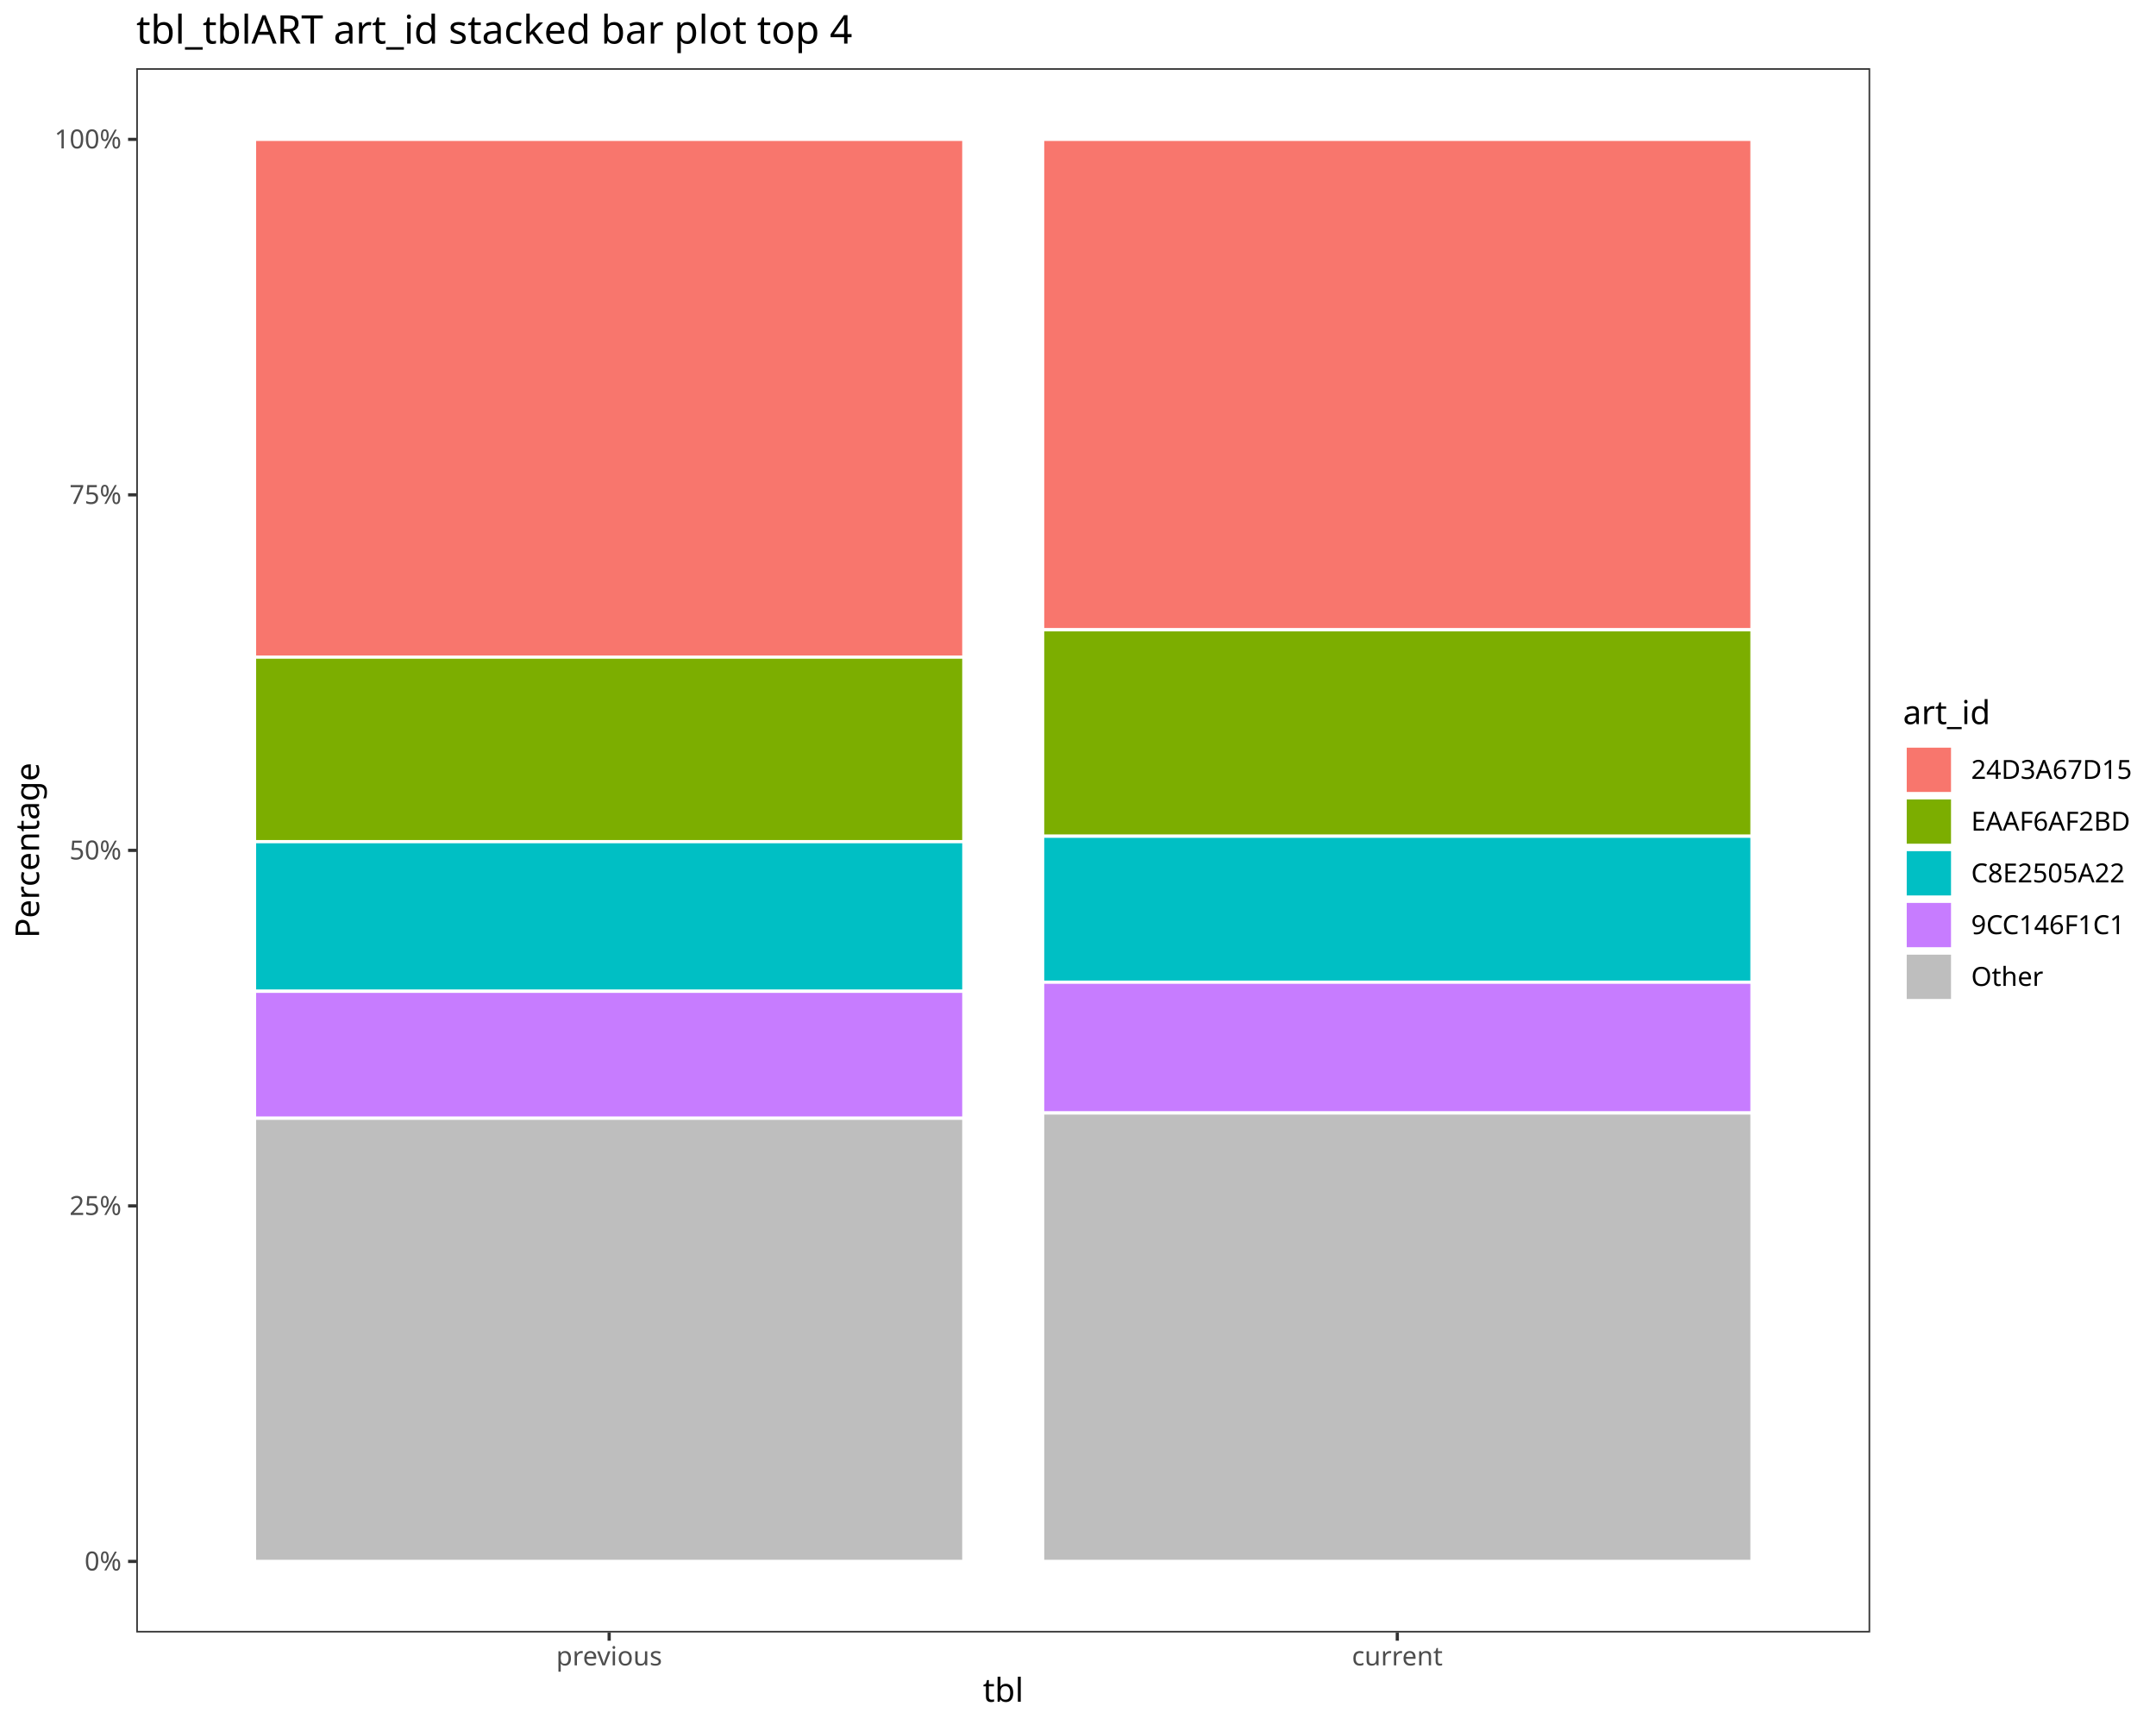
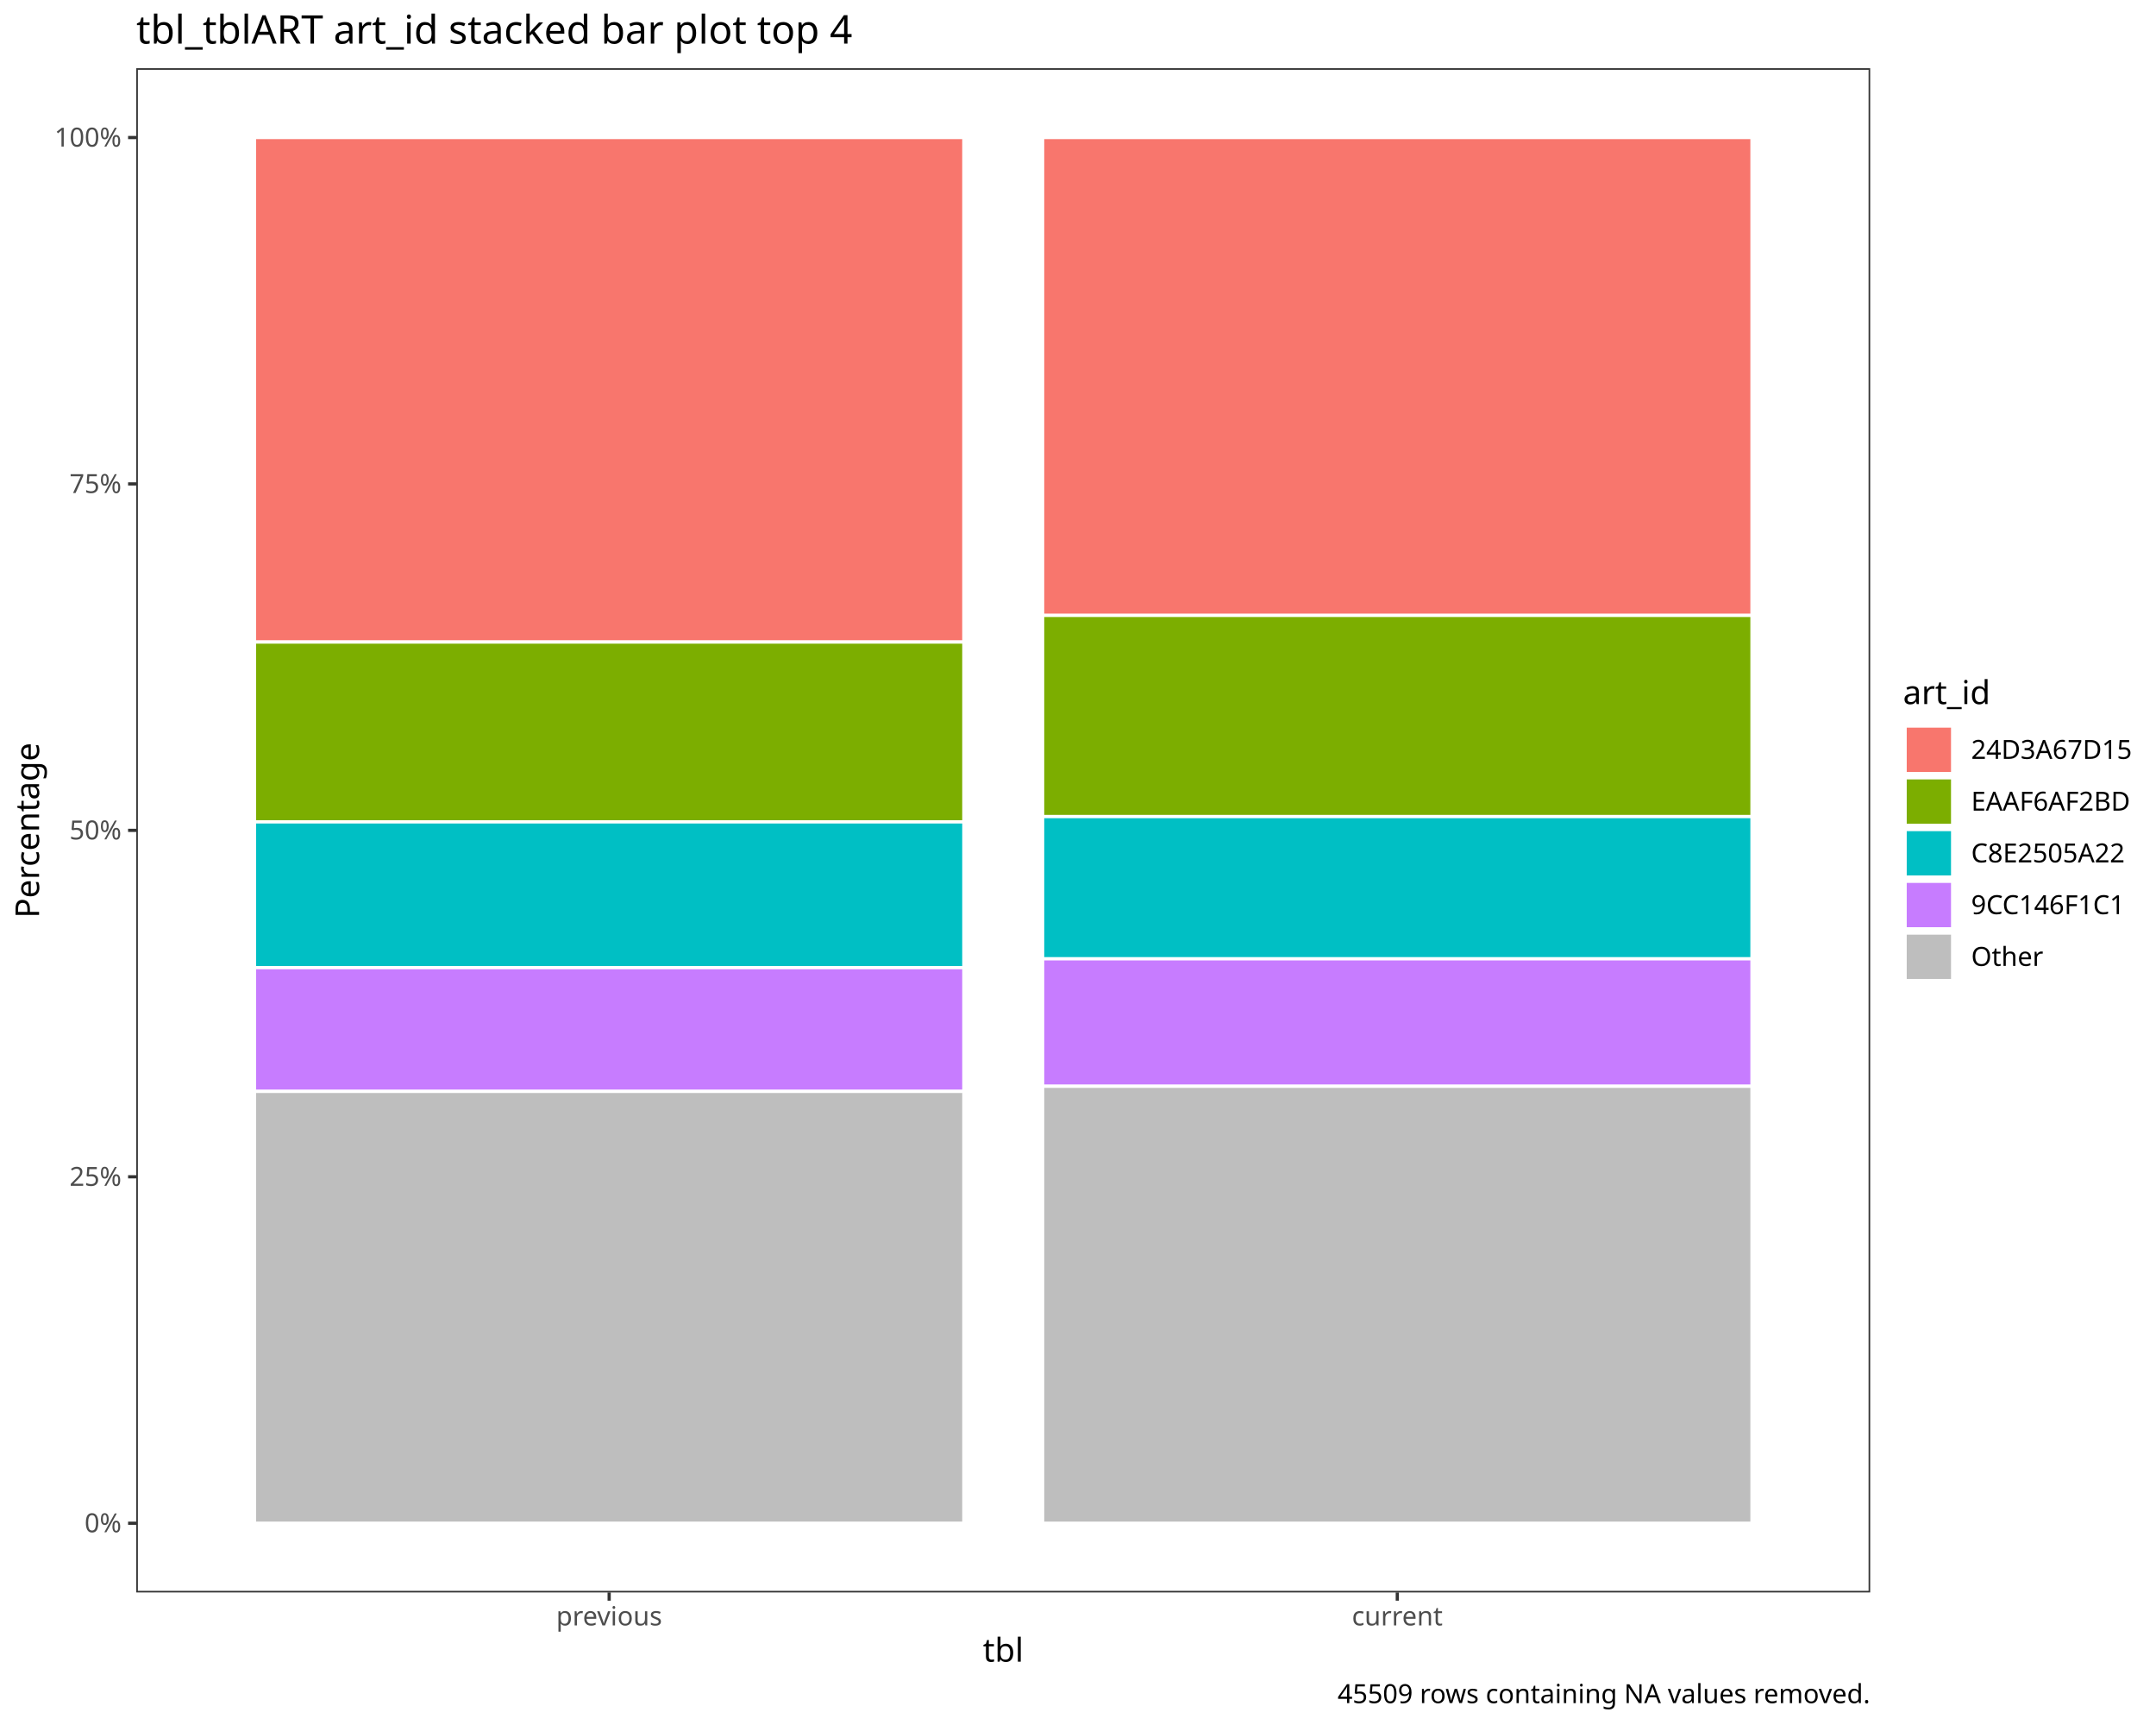
<svg xmlns="http://www.w3.org/2000/svg" class="svglite" data-engine-version="2.0" width="720.00pt" height="576.00pt" viewBox="0 0 720.00 576.00">
  <defs>
    <style type="text/css">
    .svglite line, .svglite polyline, .svglite polygon, .svglite path, .svglite rect, .svglite circle {
      fill: none;
      stroke: #000000;
      stroke-linecap: round;
      stroke-linejoin: round;
      stroke-miterlimit: 10.00;
    }
  </style>
  </defs>
  <rect width="100%" height="100%" style="stroke: none; fill: #FFFFFF;" />
  <defs>
    <clipPath id="cpMC4wMHw3MjAuMDB8MC4wMHw1NzYuMDA=">
      <rect x="0.00" y="0.00" width="720.00" height="576.00" />
    </clipPath>
  </defs>
  <g clip-path="url(#cpMC4wMHw3MjAuMDB8MC4wMHw1NzYuMDA=)">
    <rect x="0.00" y="0.00" width="720.00" height="576.00" style="stroke-width: 1.07; stroke: #FFFFFF; fill: #FFFFFF;" />
  </g>
  <defs>
-     <clipPath id="cpNDUuNTF8NjI0LjU1fDIyLjc4fDU0NS4xMQ==">
-       <rect x="45.51" y="22.78" width="579.04" height="522.33" />
+     <clipPath id="cpNDUuNTF8NjI0LjU1fDIyLjc4fDUzMS43NQ==">
+       <rect x="45.51" y="22.78" width="579.04" height="508.97" />
    </clipPath>
  </defs>
-   <g clip-path="url(#cpNDUuNTF8NjI0LjU1fDIyLjc4fDU0NS4xMQ==)">
-     <rect x="45.51" y="22.78" width="579.04" height="522.33" style="stroke-width: 1.07; stroke: none; fill: #FFFFFF;" />
-     <rect x="84.99" y="46.53" width="236.88" height="172.89" style="stroke-width: 1.07; stroke: #FFFFFF; stroke-linecap: butt; stroke-linejoin: miter; fill: #F8766D;" />
-     <rect x="84.99" y="219.42" width="236.88" height="61.62" style="stroke-width: 1.07; stroke: #FFFFFF; stroke-linecap: butt; stroke-linejoin: miter; fill: #7CAE00;" />
-     <rect x="84.99" y="281.04" width="236.88" height="49.95" style="stroke-width: 1.07; stroke: #FFFFFF; stroke-linecap: butt; stroke-linejoin: miter; fill: #00BFC4;" />
-     <rect x="84.99" y="331.00" width="236.88" height="42.40" style="stroke-width: 1.07; stroke: #FFFFFF; stroke-linecap: butt; stroke-linejoin: miter; fill: #C77CFF;" />
-     <rect x="84.99" y="373.40" width="236.88" height="147.97" style="stroke-width: 1.07; stroke: #FFFFFF; stroke-linecap: butt; stroke-linejoin: miter; fill: #BEBEBE;" />
-     <rect x="348.19" y="46.53" width="236.88" height="163.77" style="stroke-width: 1.07; stroke: #FFFFFF; stroke-linecap: butt; stroke-linejoin: miter; fill: #F8766D;" />
-     <rect x="348.19" y="210.29" width="236.88" height="68.93" style="stroke-width: 1.07; stroke: #FFFFFF; stroke-linecap: butt; stroke-linejoin: miter; fill: #7CAE00;" />
-     <rect x="348.19" y="279.23" width="236.88" height="48.75" style="stroke-width: 1.07; stroke: #FFFFFF; stroke-linecap: butt; stroke-linejoin: miter; fill: #00BFC4;" />
-     <rect x="348.19" y="327.97" width="236.88" height="43.67" style="stroke-width: 1.07; stroke: #FFFFFF; stroke-linecap: butt; stroke-linejoin: miter; fill: #C77CFF;" />
-     <rect x="348.19" y="371.64" width="236.88" height="149.73" style="stroke-width: 1.07; stroke: #FFFFFF; stroke-linecap: butt; stroke-linejoin: miter; fill: #BEBEBE;" />
-     <rect x="45.51" y="22.78" width="579.04" height="522.33" style="stroke-width: 1.07; stroke: #333333;" />
+   <g clip-path="url(#cpNDUuNTF8NjI0LjU1fDIyLjc4fDUzMS43NQ==)">
+     <rect x="45.51" y="22.78" width="579.04" height="508.97" style="stroke-width: 1.07; stroke: none; fill: #FFFFFF;" />
+     <rect x="84.99" y="45.92" width="236.88" height="168.47" style="stroke-width: 1.07; stroke: #FFFFFF; stroke-linecap: butt; stroke-linejoin: miter; fill: #F8766D;" />
+     <rect x="84.99" y="214.39" width="236.88" height="60.05" style="stroke-width: 1.07; stroke: #FFFFFF; stroke-linecap: butt; stroke-linejoin: miter; fill: #7CAE00;" />
+     <rect x="84.99" y="274.44" width="236.88" height="48.68" style="stroke-width: 1.07; stroke: #FFFFFF; stroke-linecap: butt; stroke-linejoin: miter; fill: #00BFC4;" />
+     <rect x="84.99" y="323.11" width="236.88" height="41.32" style="stroke-width: 1.07; stroke: #FFFFFF; stroke-linecap: butt; stroke-linejoin: miter; fill: #C77CFF;" />
+     <rect x="84.99" y="364.43" width="236.88" height="144.18" style="stroke-width: 1.07; stroke: #FFFFFF; stroke-linecap: butt; stroke-linejoin: miter; fill: #BEBEBE;" />
+     <rect x="348.19" y="45.92" width="236.88" height="159.58" style="stroke-width: 1.07; stroke: #FFFFFF; stroke-linecap: butt; stroke-linejoin: miter; fill: #F8766D;" />
+     <rect x="348.19" y="205.49" width="236.88" height="67.17" style="stroke-width: 1.07; stroke: #FFFFFF; stroke-linecap: butt; stroke-linejoin: miter; fill: #7CAE00;" />
+     <rect x="348.19" y="272.67" width="236.88" height="47.50" style="stroke-width: 1.07; stroke: #FFFFFF; stroke-linecap: butt; stroke-linejoin: miter; fill: #00BFC4;" />
+     <rect x="348.19" y="320.16" width="236.88" height="42.55" style="stroke-width: 1.07; stroke: #FFFFFF; stroke-linecap: butt; stroke-linejoin: miter; fill: #C77CFF;" />
+     <rect x="348.19" y="362.72" width="236.88" height="145.90" style="stroke-width: 1.07; stroke: #FFFFFF; stroke-linecap: butt; stroke-linejoin: miter; fill: #BEBEBE;" />
+     <rect x="45.51" y="22.78" width="579.04" height="508.97" style="stroke-width: 1.07; stroke: #333333;" />
  </g>
  <g clip-path="url(#cpMC4wMHw3MjAuMDB8MC4wMHw1NzYuMDA=)">
-     <text x="40.58" y="524.40" text-anchor="end" style="font-size: 8.80px; fill: #4D4D4D; font-family: sans;" textLength="12.72px" lengthAdjust="spacingAndGlyphs">0%</text>
-     <text x="40.58" y="405.69" text-anchor="end" style="font-size: 8.80px; fill: #4D4D4D; font-family: sans;" textLength="17.61px" lengthAdjust="spacingAndGlyphs">25%</text>
-     <text x="40.58" y="286.98" text-anchor="end" style="font-size: 8.80px; fill: #4D4D4D; font-family: sans;" textLength="17.61px" lengthAdjust="spacingAndGlyphs">50%</text>
-     <text x="40.58" y="168.26" text-anchor="end" style="font-size: 8.80px; fill: #4D4D4D; font-family: sans;" textLength="17.61px" lengthAdjust="spacingAndGlyphs">75%</text>
-     <text x="40.58" y="49.55" text-anchor="end" style="font-size: 8.80px; fill: #4D4D4D; font-family: sans;" textLength="22.51px" lengthAdjust="spacingAndGlyphs">100%</text>
-     <polyline points="42.77,521.37 45.51,521.37 " style="stroke-width: 1.07; stroke: #333333; stroke-linecap: butt;" />
-     <polyline points="42.77,402.66 45.51,402.66 " style="stroke-width: 1.07; stroke: #333333; stroke-linecap: butt;" />
-     <polyline points="42.77,283.95 45.51,283.95 " style="stroke-width: 1.07; stroke: #333333; stroke-linecap: butt;" />
-     <polyline points="42.77,165.24 45.51,165.24 " style="stroke-width: 1.07; stroke: #333333; stroke-linecap: butt;" />
-     <polyline points="42.77,46.53 45.51,46.53 " style="stroke-width: 1.07; stroke: #333333; stroke-linecap: butt;" />
-     <polyline points="203.43,547.85 203.43,545.11 " style="stroke-width: 1.07; stroke: #333333; stroke-linecap: butt;" />
-     <polyline points="466.63,547.85 466.63,545.11 " style="stroke-width: 1.07; stroke: #333333; stroke-linecap: butt;" />
-     <text x="203.43" y="556.10" text-anchor="middle" style="font-size: 8.80px; fill: #4D4D4D; font-family: sans;" textLength="33.27px" lengthAdjust="spacingAndGlyphs">previous</text>
-     <text x="466.63" y="556.10" text-anchor="middle" style="font-size: 8.80px; fill: #4D4D4D; font-family: sans;" textLength="27.39px" lengthAdjust="spacingAndGlyphs">current</text>
-     <text x="335.03" y="568.24" text-anchor="middle" style="font-size: 11.00px; font-family: sans;" textLength="11.62px" lengthAdjust="spacingAndGlyphs">tbl</text>
-     <text transform="translate(13.05,283.95) rotate(-90)" text-anchor="middle" style="font-size: 11.00px; font-family: sans;" textLength="56.27px" lengthAdjust="spacingAndGlyphs">Percentage</text>
-     <rect x="635.51" y="233.08" width="79.01" height="101.73" style="stroke-width: 1.07; stroke: none; fill: #FFFFFF;" />
-     <text x="635.51" y="241.79" style="font-size: 11.00px; font-family: sans;" textLength="27.52px" lengthAdjust="spacingAndGlyphs">art_id</text>
-     <rect x="635.51" y="248.41" width="17.28" height="17.28" style="stroke-width: 1.07; stroke: none; fill: #FFFFFF;" />
-     <rect x="636.22" y="249.12" width="15.86" height="15.86" style="stroke-width: 1.07; stroke: #FFFFFF; stroke-linecap: butt; stroke-linejoin: miter; fill: #F8766D;" />
-     <rect x="635.51" y="265.69" width="17.28" height="17.28" style="stroke-width: 1.07; stroke: none; fill: #FFFFFF;" />
-     <rect x="636.22" y="266.40" width="15.86" height="15.86" style="stroke-width: 1.07; stroke: #FFFFFF; stroke-linecap: butt; stroke-linejoin: miter; fill: #7CAE00;" />
-     <rect x="635.51" y="282.97" width="17.28" height="17.28" style="stroke-width: 1.07; stroke: none; fill: #FFFFFF;" />
-     <rect x="636.22" y="283.68" width="15.86" height="15.86" style="stroke-width: 1.07; stroke: #FFFFFF; stroke-linecap: butt; stroke-linejoin: miter; fill: #00BFC4;" />
-     <rect x="635.51" y="300.25" width="17.28" height="17.28" style="stroke-width: 1.07; stroke: none; fill: #FFFFFF;" />
-     <rect x="636.22" y="300.96" width="15.86" height="15.86" style="stroke-width: 1.07; stroke: #FFFFFF; stroke-linecap: butt; stroke-linejoin: miter; fill: #C77CFF;" />
-     <rect x="635.51" y="317.53" width="17.28" height="17.28" style="stroke-width: 1.07; stroke: none; fill: #FFFFFF;" />
-     <rect x="636.22" y="318.24" width="15.86" height="15.86" style="stroke-width: 1.07; stroke: #FFFFFF; stroke-linecap: butt; stroke-linejoin: miter; fill: #BEBEBE;" />
-     <text x="658.27" y="260.08" style="font-size: 8.80px; font-family: sans;" textLength="52.85px" lengthAdjust="spacingAndGlyphs">24D3A67D15</text>
-     <text x="658.27" y="277.36" style="font-size: 8.80px; font-family: sans;" textLength="56.25px" lengthAdjust="spacingAndGlyphs">EAAF6AF2BD</text>
-     <text x="658.27" y="294.64" style="font-size: 8.80px; font-family: sans;" textLength="52.36px" lengthAdjust="spacingAndGlyphs">C8E2505A22</text>
-     <text x="658.27" y="311.92" style="font-size: 8.80px; font-family: sans;" textLength="53.81px" lengthAdjust="spacingAndGlyphs">9CC146F1C1</text>
-     <text x="658.27" y="329.20" style="font-size: 8.80px; font-family: sans;" textLength="22.01px" lengthAdjust="spacingAndGlyphs">Other</text>
+     <text x="40.58" y="511.64" text-anchor="end" style="font-size: 8.80px; fill: #4D4D4D; font-family: sans;" textLength="12.72px" lengthAdjust="spacingAndGlyphs">0%</text>
+     <text x="40.58" y="395.97" text-anchor="end" style="font-size: 8.80px; fill: #4D4D4D; font-family: sans;" textLength="17.61px" lengthAdjust="spacingAndGlyphs">25%</text>
+     <text x="40.58" y="280.29" text-anchor="end" style="font-size: 8.80px; fill: #4D4D4D; font-family: sans;" textLength="17.61px" lengthAdjust="spacingAndGlyphs">50%</text>
+     <text x="40.58" y="164.62" text-anchor="end" style="font-size: 8.80px; fill: #4D4D4D; font-family: sans;" textLength="17.61px" lengthAdjust="spacingAndGlyphs">75%</text>
+     <text x="40.58" y="48.95" text-anchor="end" style="font-size: 8.80px; fill: #4D4D4D; font-family: sans;" textLength="22.51px" lengthAdjust="spacingAndGlyphs">100%</text>
+     <polyline points="42.77,508.62 45.51,508.62 " style="stroke-width: 1.07; stroke: #333333; stroke-linecap: butt;" />
+     <polyline points="42.77,392.94 45.51,392.94 " style="stroke-width: 1.07; stroke: #333333; stroke-linecap: butt;" />
+     <polyline points="42.77,277.27 45.51,277.27 " style="stroke-width: 1.07; stroke: #333333; stroke-linecap: butt;" />
+     <polyline points="42.77,161.59 45.51,161.59 " style="stroke-width: 1.07; stroke: #333333; stroke-linecap: butt;" />
+     <polyline points="42.77,45.92 45.51,45.92 " style="stroke-width: 1.07; stroke: #333333; stroke-linecap: butt;" />
+     <polyline points="203.43,534.49 203.43,531.75 " style="stroke-width: 1.07; stroke: #333333; stroke-linecap: butt;" />
+     <polyline points="466.63,534.49 466.63,531.75 " style="stroke-width: 1.07; stroke: #333333; stroke-linecap: butt;" />
+     <text x="203.43" y="542.74" text-anchor="middle" style="font-size: 8.80px; fill: #4D4D4D; font-family: sans;" textLength="33.27px" lengthAdjust="spacingAndGlyphs">previous</text>
+     <text x="466.63" y="542.74" text-anchor="middle" style="font-size: 8.80px; fill: #4D4D4D; font-family: sans;" textLength="27.39px" lengthAdjust="spacingAndGlyphs">current</text>
+     <text x="335.03" y="554.87" text-anchor="middle" style="font-size: 11.00px; font-family: sans;" textLength="11.62px" lengthAdjust="spacingAndGlyphs">tbl</text>
+     <text transform="translate(13.05,277.27) rotate(-90)" text-anchor="middle" style="font-size: 11.00px; font-family: sans;" textLength="56.27px" lengthAdjust="spacingAndGlyphs">Percentage</text>
+     <rect x="635.51" y="226.40" width="79.01" height="101.73" style="stroke-width: 1.07; stroke: none; fill: #FFFFFF;" />
+     <text x="635.51" y="235.11" style="font-size: 11.00px; font-family: sans;" textLength="27.52px" lengthAdjust="spacingAndGlyphs">art_id</text>
+     <rect x="635.51" y="241.73" width="17.28" height="17.28" style="stroke-width: 1.07; stroke: none; fill: #FFFFFF;" />
+     <rect x="636.22" y="242.44" width="15.86" height="15.86" style="stroke-width: 1.07; stroke: #FFFFFF; stroke-linecap: butt; stroke-linejoin: miter; fill: #F8766D;" />
+     <rect x="635.51" y="259.01" width="17.28" height="17.28" style="stroke-width: 1.07; stroke: none; fill: #FFFFFF;" />
+     <rect x="636.22" y="259.72" width="15.86" height="15.86" style="stroke-width: 1.07; stroke: #FFFFFF; stroke-linecap: butt; stroke-linejoin: miter; fill: #7CAE00;" />
+     <rect x="635.51" y="276.29" width="17.28" height="17.28" style="stroke-width: 1.07; stroke: none; fill: #FFFFFF;" />
+     <rect x="636.22" y="277.00" width="15.86" height="15.86" style="stroke-width: 1.07; stroke: #FFFFFF; stroke-linecap: butt; stroke-linejoin: miter; fill: #00BFC4;" />
+     <rect x="635.51" y="293.57" width="17.28" height="17.28" style="stroke-width: 1.07; stroke: none; fill: #FFFFFF;" />
+     <rect x="636.22" y="294.28" width="15.86" height="15.86" style="stroke-width: 1.07; stroke: #FFFFFF; stroke-linecap: butt; stroke-linejoin: miter; fill: #C77CFF;" />
+     <rect x="635.51" y="310.85" width="17.28" height="17.28" style="stroke-width: 1.07; stroke: none; fill: #FFFFFF;" />
+     <rect x="636.22" y="311.56" width="15.86" height="15.86" style="stroke-width: 1.07; stroke: #FFFFFF; stroke-linecap: butt; stroke-linejoin: miter; fill: #BEBEBE;" />
+     <text x="658.27" y="253.40" style="font-size: 8.80px; font-family: sans;" textLength="52.85px" lengthAdjust="spacingAndGlyphs">24D3A67D15</text>
+     <text x="658.27" y="270.68" style="font-size: 8.80px; font-family: sans;" textLength="56.25px" lengthAdjust="spacingAndGlyphs">EAAF6AF2BD</text>
+     <text x="658.27" y="287.96" style="font-size: 8.80px; font-family: sans;" textLength="52.36px" lengthAdjust="spacingAndGlyphs">C8E2505A22</text>
+     <text x="658.27" y="305.24" style="font-size: 8.80px; font-family: sans;" textLength="53.81px" lengthAdjust="spacingAndGlyphs">9CC146F1C1</text>
+     <text x="658.27" y="322.52" style="font-size: 8.80px; font-family: sans;" textLength="22.01px" lengthAdjust="spacingAndGlyphs">Other</text>
    <text x="45.51" y="14.56" style="font-size: 13.20px; font-family: sans;" textLength="228.21px" lengthAdjust="spacingAndGlyphs">tbl_tblART art_id stacked bar plot top 4</text>
+     <text x="624.55" y="568.69" text-anchor="end" style="font-size: 8.80px; font-family: sans;" textLength="169.77px" lengthAdjust="spacingAndGlyphs">45509 rows containing NA values removed.</text>
  </g>
</svg>
